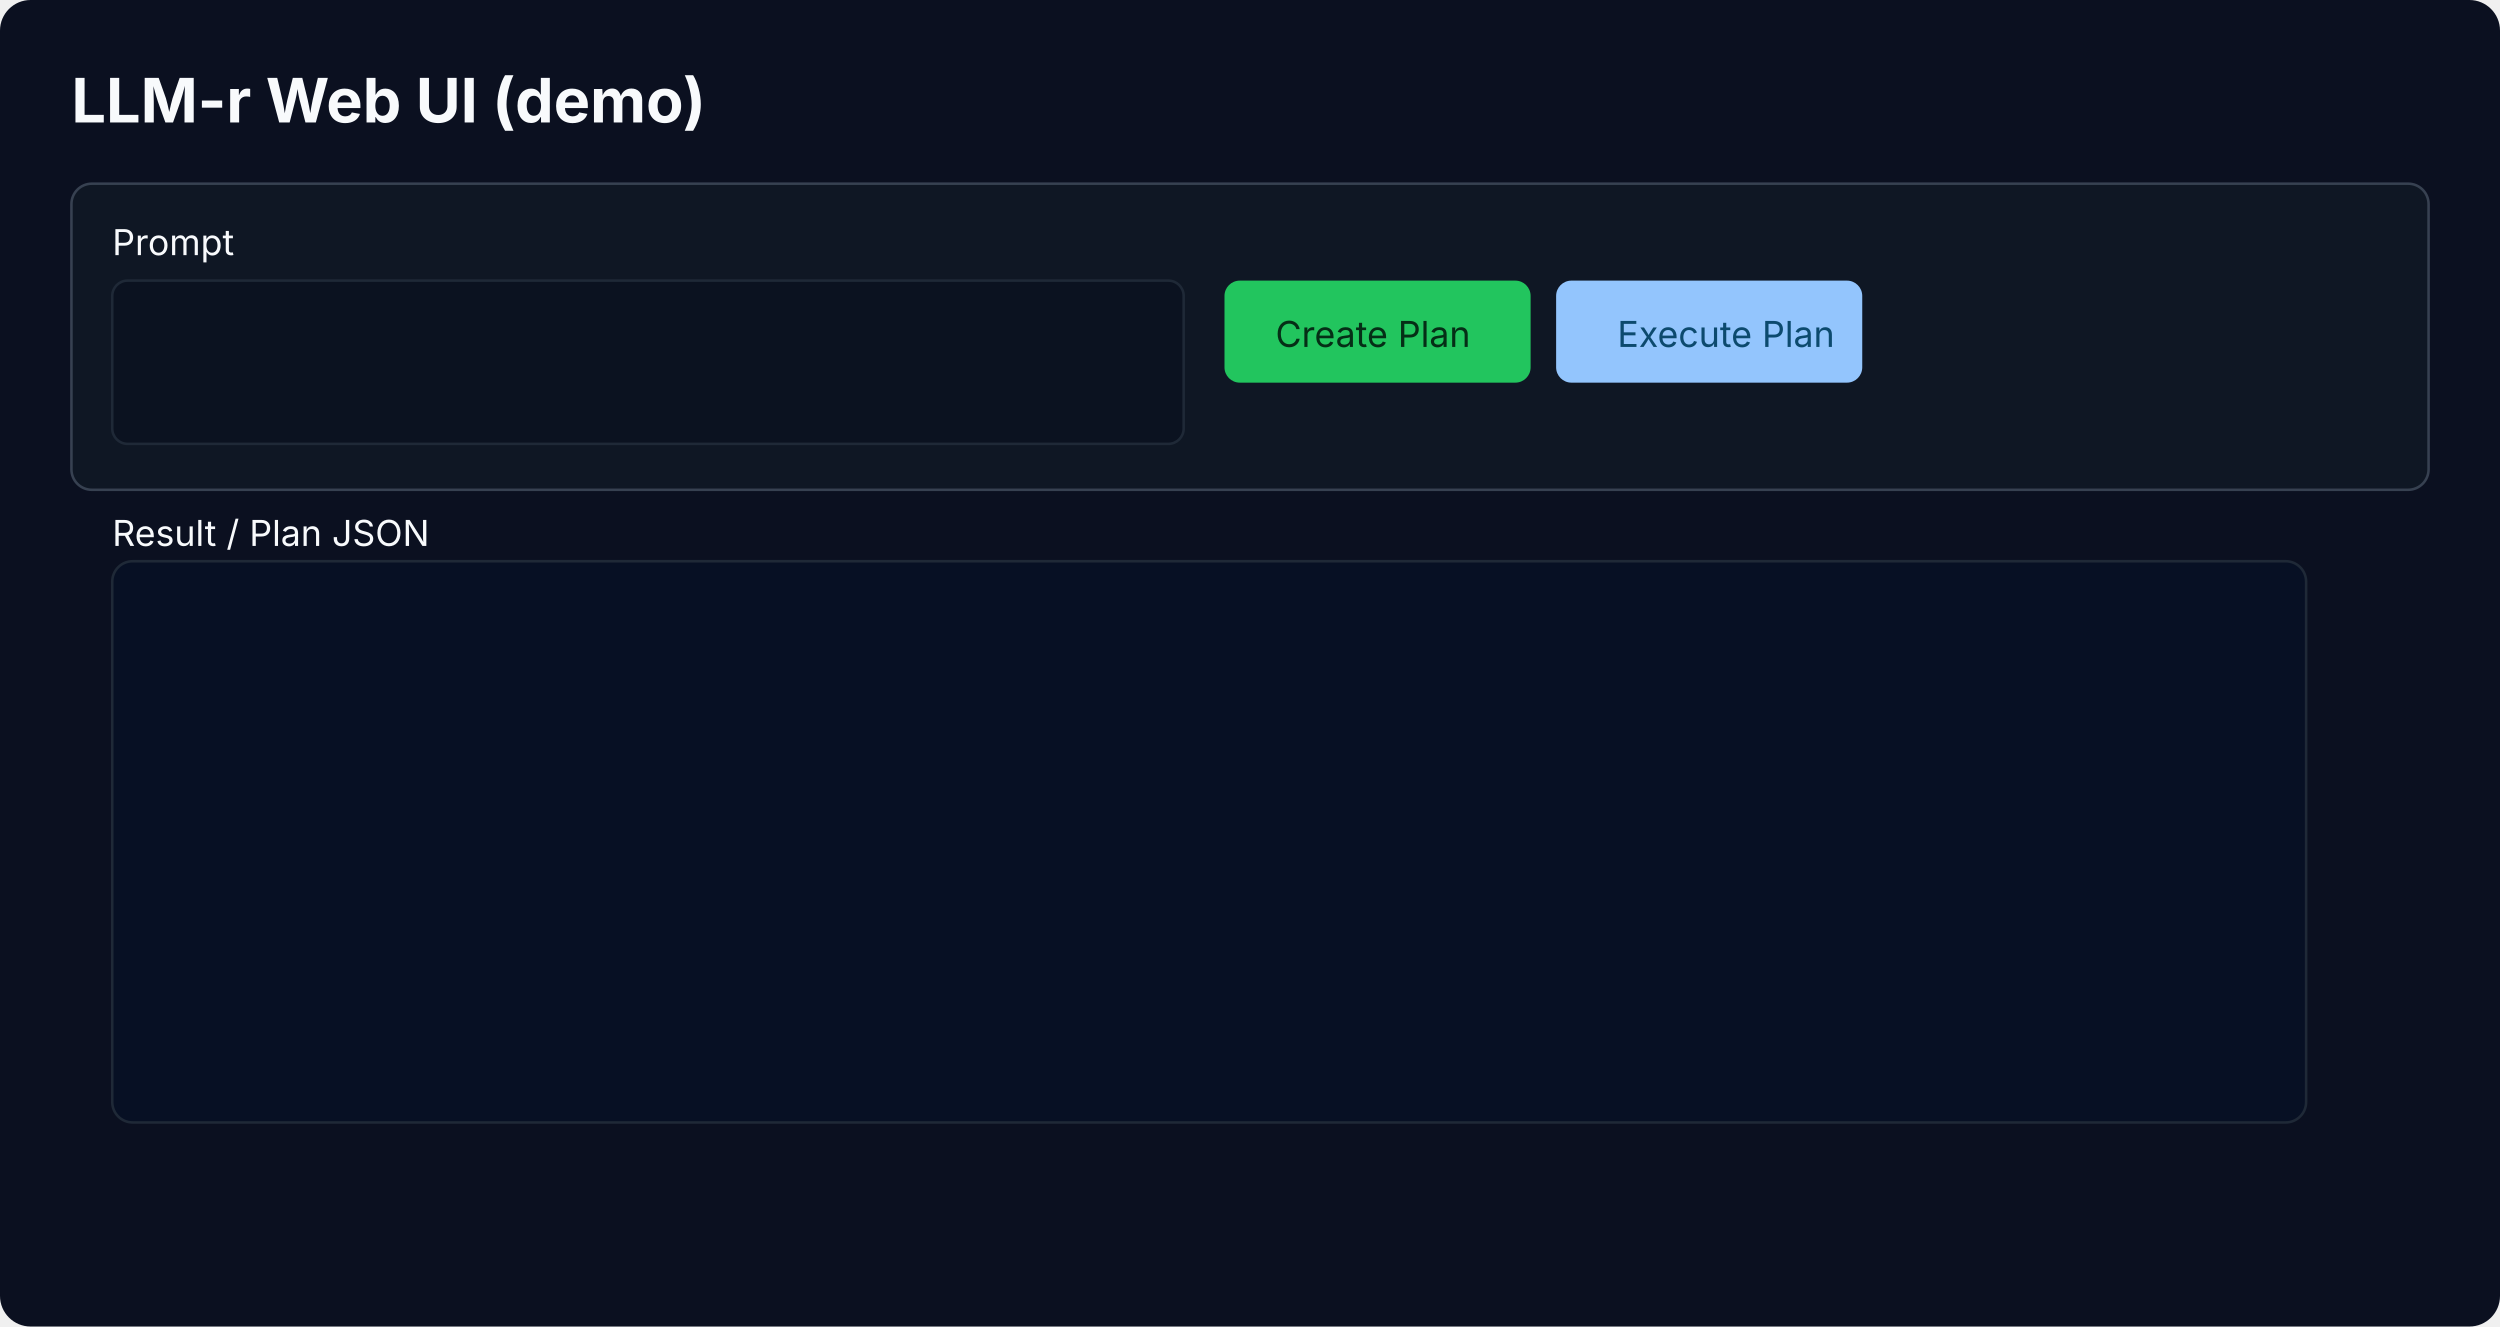
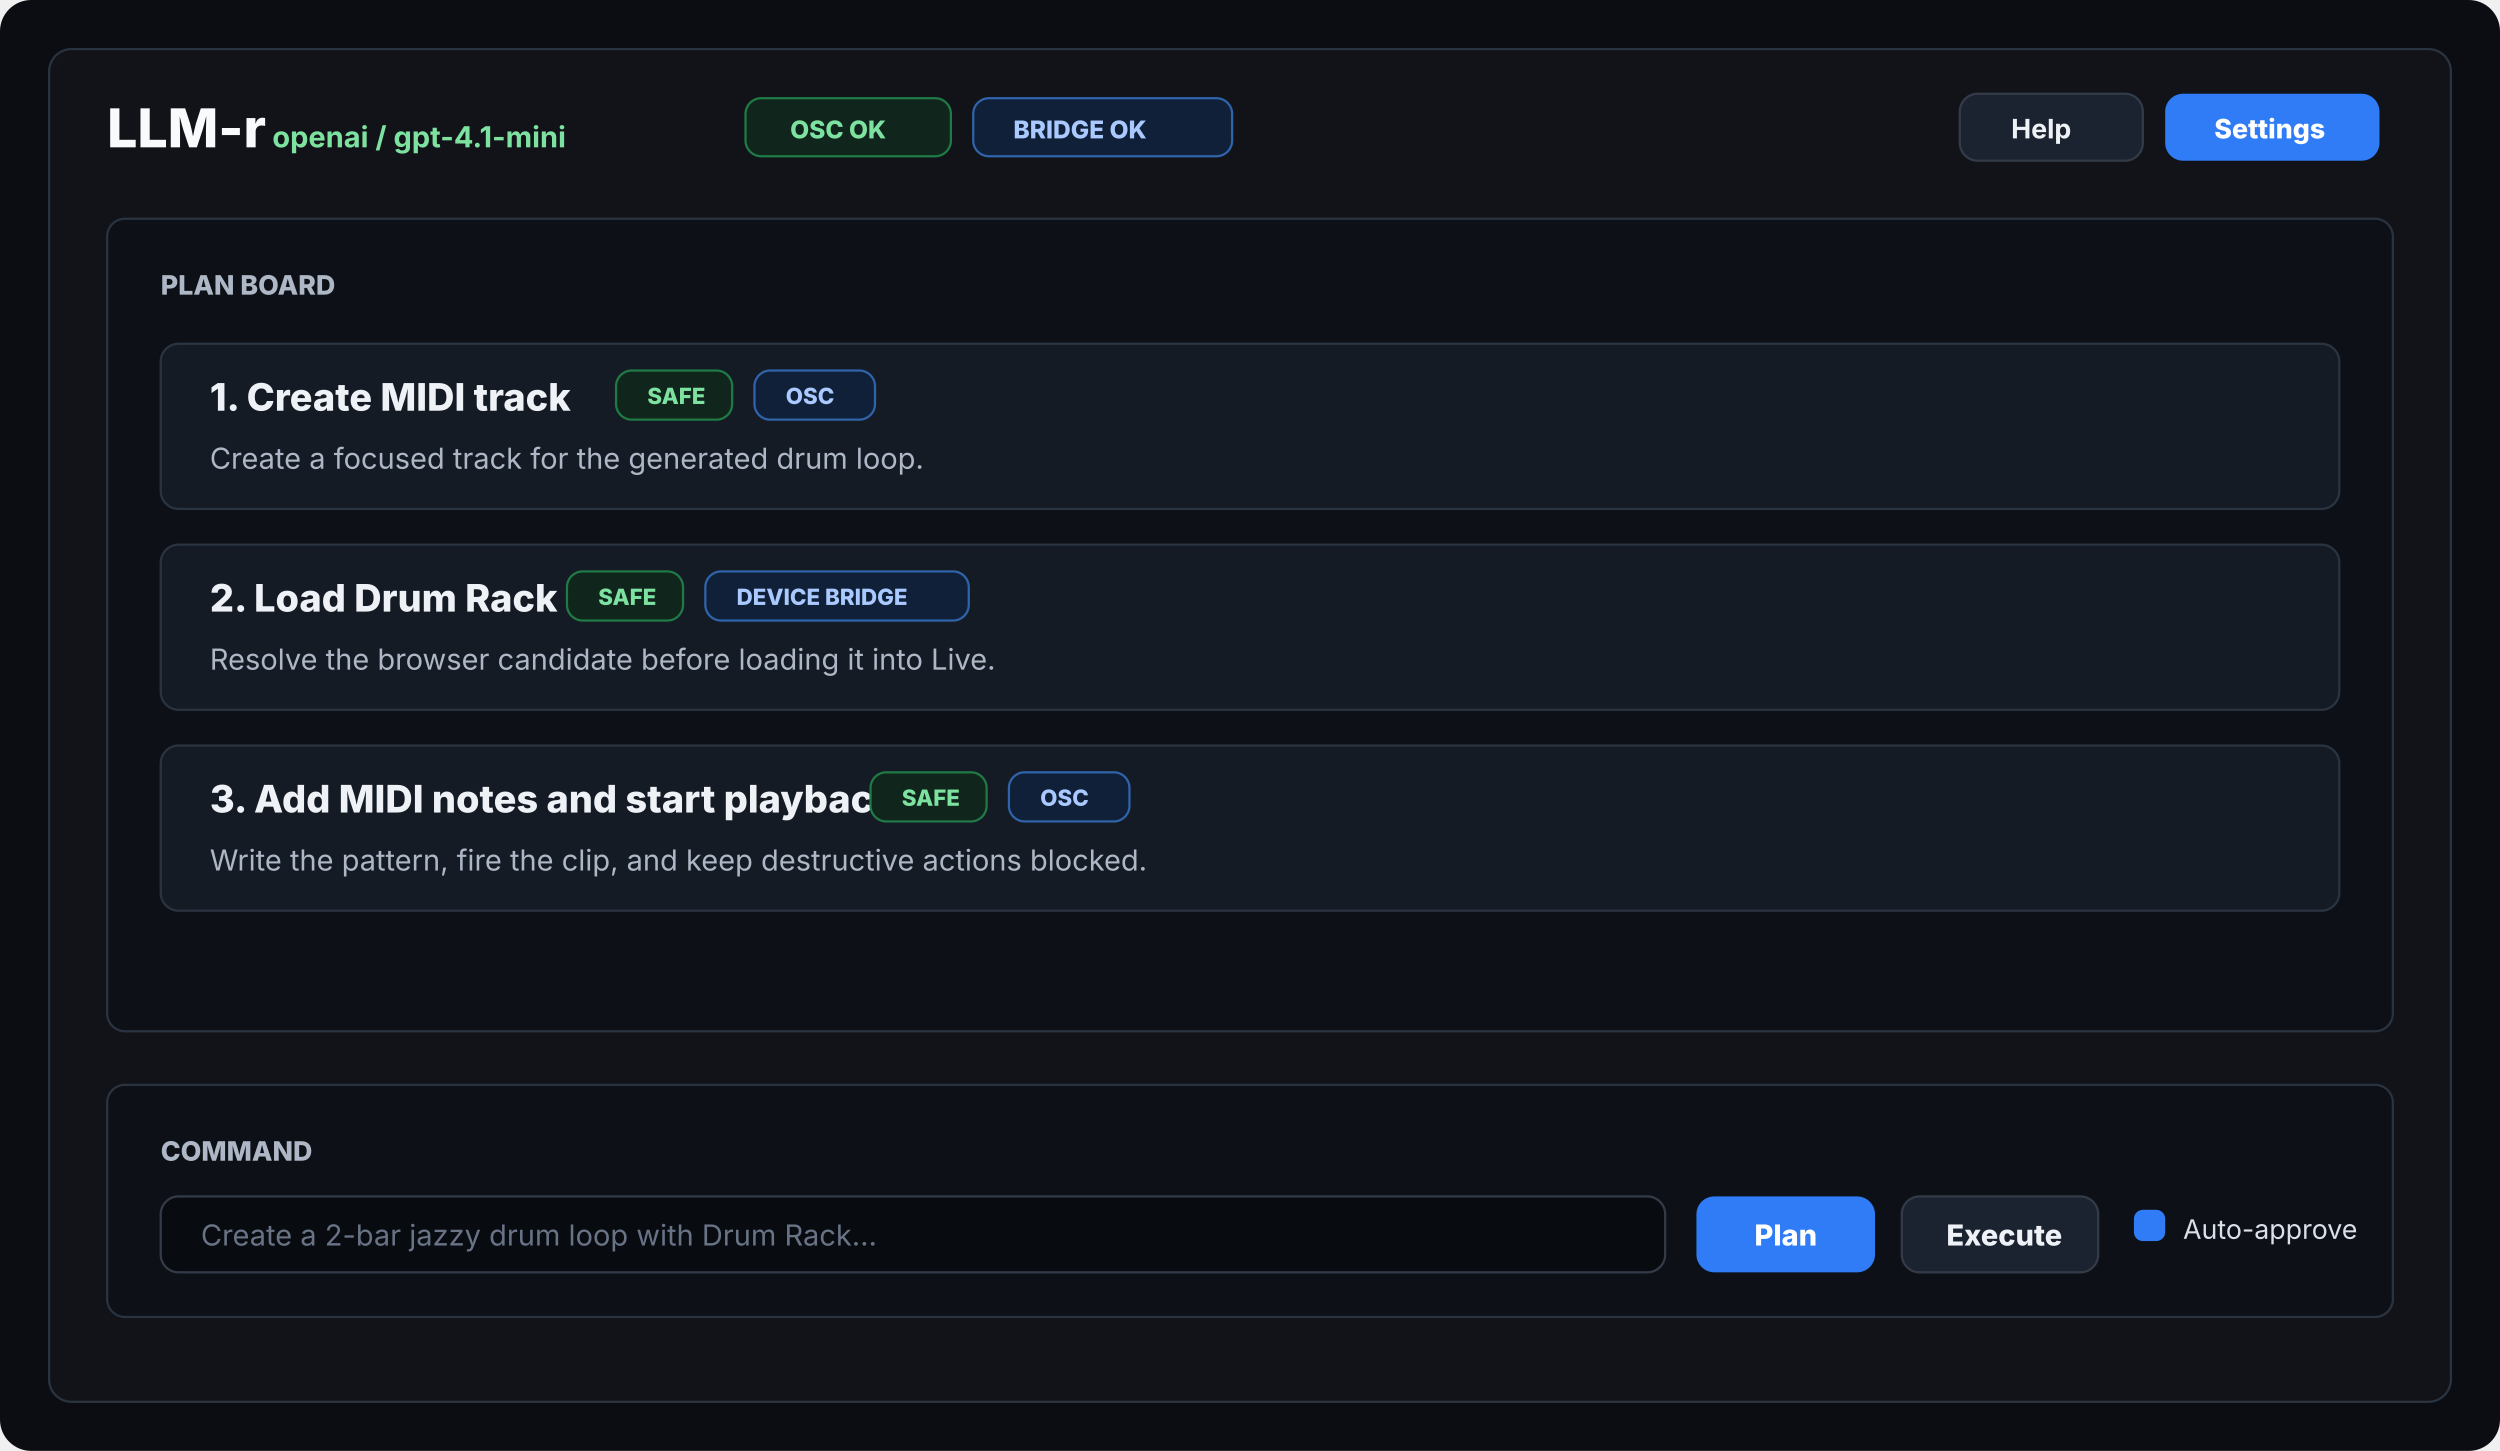
- <svg xmlns="http://www.w3.org/2000/svg" width="980" height="520" viewBox="0 0 980 520">
-   <rect width="100%" height="100%" fill="#0b1020" rx="12" />
-   <g font-family="Inter, system-ui, sans-serif" fill="#f8fafc">
-     <text x="28" y="48" font-size="24" font-weight="700">LLM-r Web UI (demo)</text>
-     <rect x="28" y="72" width="924" height="120" fill="#0f1724" rx="8" stroke="#374151" />
-     <text x="44" y="100" font-size="14">Prompt</text>
-     <rect x="44" y="110" width="420" height="64" fill="#0b1220" rx="6" stroke="#1f2937" />
-     <rect x="480" y="110" width="120" height="40" fill="#22c55e" rx="6" />
-     <text x="500" y="136" font-size="14" fill="#052e16">Create Plan</text>
-     <rect x="610" y="110" width="120" height="40" fill="#93c5fd" rx="6" />
-     <text x="634" y="136" font-size="14" fill="#0c4a6e">Execute Plan</text>
-     <text x="44" y="214" font-size="14">Result / Plan JSON</text>
-     <rect x="44" y="220" width="860" height="220" fill="#071024" rx="8" stroke="#1f2937" />
+ <svg xmlns="http://www.w3.org/2000/svg" width="1120" height="650" viewBox="0 0 1120 650">
+   <rect width="1120" height="650" fill="#0b0d12" rx="14" />
+   <rect x="22" y="22" width="1076" height="606" fill="#111318" rx="10" stroke="#2a3340" />
+   <g font-family="Inter, system-ui, sans-serif">
+     <text x="48" y="66" fill="#f8fafc" font-size="24" font-weight="800">LLM-r</text>
+     <text x="122" y="66" fill="#7de2a0" font-size="13" font-weight="700">openai / gpt-4.1-mini</text>
+     <rect x="334" y="44" width="92" height="26" fill="#10251c" rx="7" stroke="#1f7a46" />
+     <text x="354" y="62" fill="#7de2a0" font-size="11" font-weight="800">OSC OK</text>
+     <rect x="436" y="44" width="116" height="26" fill="#102039" rx="7" stroke="#2f64aa" />
+     <text x="454" y="62" fill="#a9c9ff" font-size="11" font-weight="800">BRIDGE OK</text>
+     <rect x="878" y="42" width="82" height="30" fill="#1b2230" rx="8" stroke="#343b48" />
+     <text x="901" y="62" fill="#eef2f7" font-size="12" font-weight="700">Help</text>
+     <rect x="970" y="42" width="96" height="30" fill="#2f7cf6" rx="8" />
+     <text x="992" y="62" fill="#ffffff" font-size="12" font-weight="800">Settings</text>
+     <rect x="48" y="98" width="1024" height="364" fill="#0d1016" rx="8" stroke="#2a3340" />
+     <text x="72" y="132" fill="#aeb7c6" font-size="12" font-weight="800">PLAN BOARD</text>
+     <rect x="72" y="154" width="976" height="74" fill="#151b25" rx="8" stroke="#2a3340" />
+     <text x="94" y="184" fill="#eef2f7" font-size="17" font-weight="800">1. Create MIDI track</text>
+     <rect x="276" y="166" width="52" height="22" fill="#10251c" rx="7" stroke="#1f7a46" />
+     <text x="290" y="181" fill="#7de2a0" font-size="10" font-weight="800">SAFE</text>
+     <rect x="338" y="166" width="54" height="22" fill="#102039" rx="7" stroke="#2f64aa" />
+     <text x="352" y="181" fill="#a9c9ff" font-size="10" font-weight="800">OSC</text>
+     <text x="94" y="210" fill="#aeb7c6" font-size="13">Create a focused track for the generated drum loop.</text>
+     <rect x="72" y="244" width="976" height="74" fill="#151b25" rx="8" stroke="#2a3340" />
+     <text x="94" y="274" fill="#eef2f7" font-size="17" font-weight="800">2. Load Drum Rack</text>
+     <rect x="254" y="256" width="52" height="22" fill="#10251c" rx="7" stroke="#1f7a46" />
+     <text x="268" y="271" fill="#7de2a0" font-size="10" font-weight="800">SAFE</text>
+     <rect x="316" y="256" width="118" height="22" fill="#102039" rx="7" stroke="#2f64aa" />
+     <text x="330" y="271" fill="#a9c9ff" font-size="10" font-weight="800">DEVICE BRIDGE</text>
+     <text x="94" y="300" fill="#aeb7c6" font-size="13">Resolve the browser candidate before loading it into Live.</text>
+     <rect x="72" y="334" width="976" height="74" fill="#151b25" rx="8" stroke="#2a3340" />
+     <text x="94" y="364" fill="#eef2f7" font-size="17" font-weight="800">3. Add MIDI notes and start playback</text>
+     <rect x="390" y="346" width="52" height="22" fill="#10251c" rx="7" stroke="#1f7a46" />
+     <text x="404" y="361" fill="#7de2a0" font-size="10" font-weight="800">SAFE</text>
+     <rect x="452" y="346" width="54" height="22" fill="#102039" rx="7" stroke="#2f64aa" />
+     <text x="466" y="361" fill="#a9c9ff" font-size="10" font-weight="800">OSC</text>
+     <text x="94" y="390" fill="#aeb7c6" font-size="13">Write the pattern, fire the clip, and keep destructive actions blocked.</text>
+     <rect x="48" y="486" width="1024" height="104" fill="#0d1016" rx="8" stroke="#2a3340" />
+     <text x="72" y="520" fill="#aeb7c6" font-size="12" font-weight="800">COMMAND</text>
+     <rect x="72" y="536" width="674" height="34" fill="#080b10" rx="8" stroke="#343b48" />
+     <text x="90" y="558" fill="#697386" font-size="13">Create a 2-bar jazzy drum loop with Drum Rack...</text>
+     <rect x="760" y="536" width="80" height="34" fill="#2f7cf6" rx="8" />
+     <text x="786" y="558" fill="#ffffff" font-size="13" font-weight="800">Plan</text>
+     <rect x="852" y="536" width="88" height="34" fill="#1b2230" rx="8" stroke="#343b48" />
+     <text x="872" y="558" fill="#eef2f7" font-size="13" font-weight="800">Execute</text>
+     <rect x="956" y="542" width="14" height="14" fill="#2f7cf6" rx="4" />
+     <text x="978" y="555" fill="#d9e0ea" font-size="12">Auto-approve</text>
  </g>
</svg>
